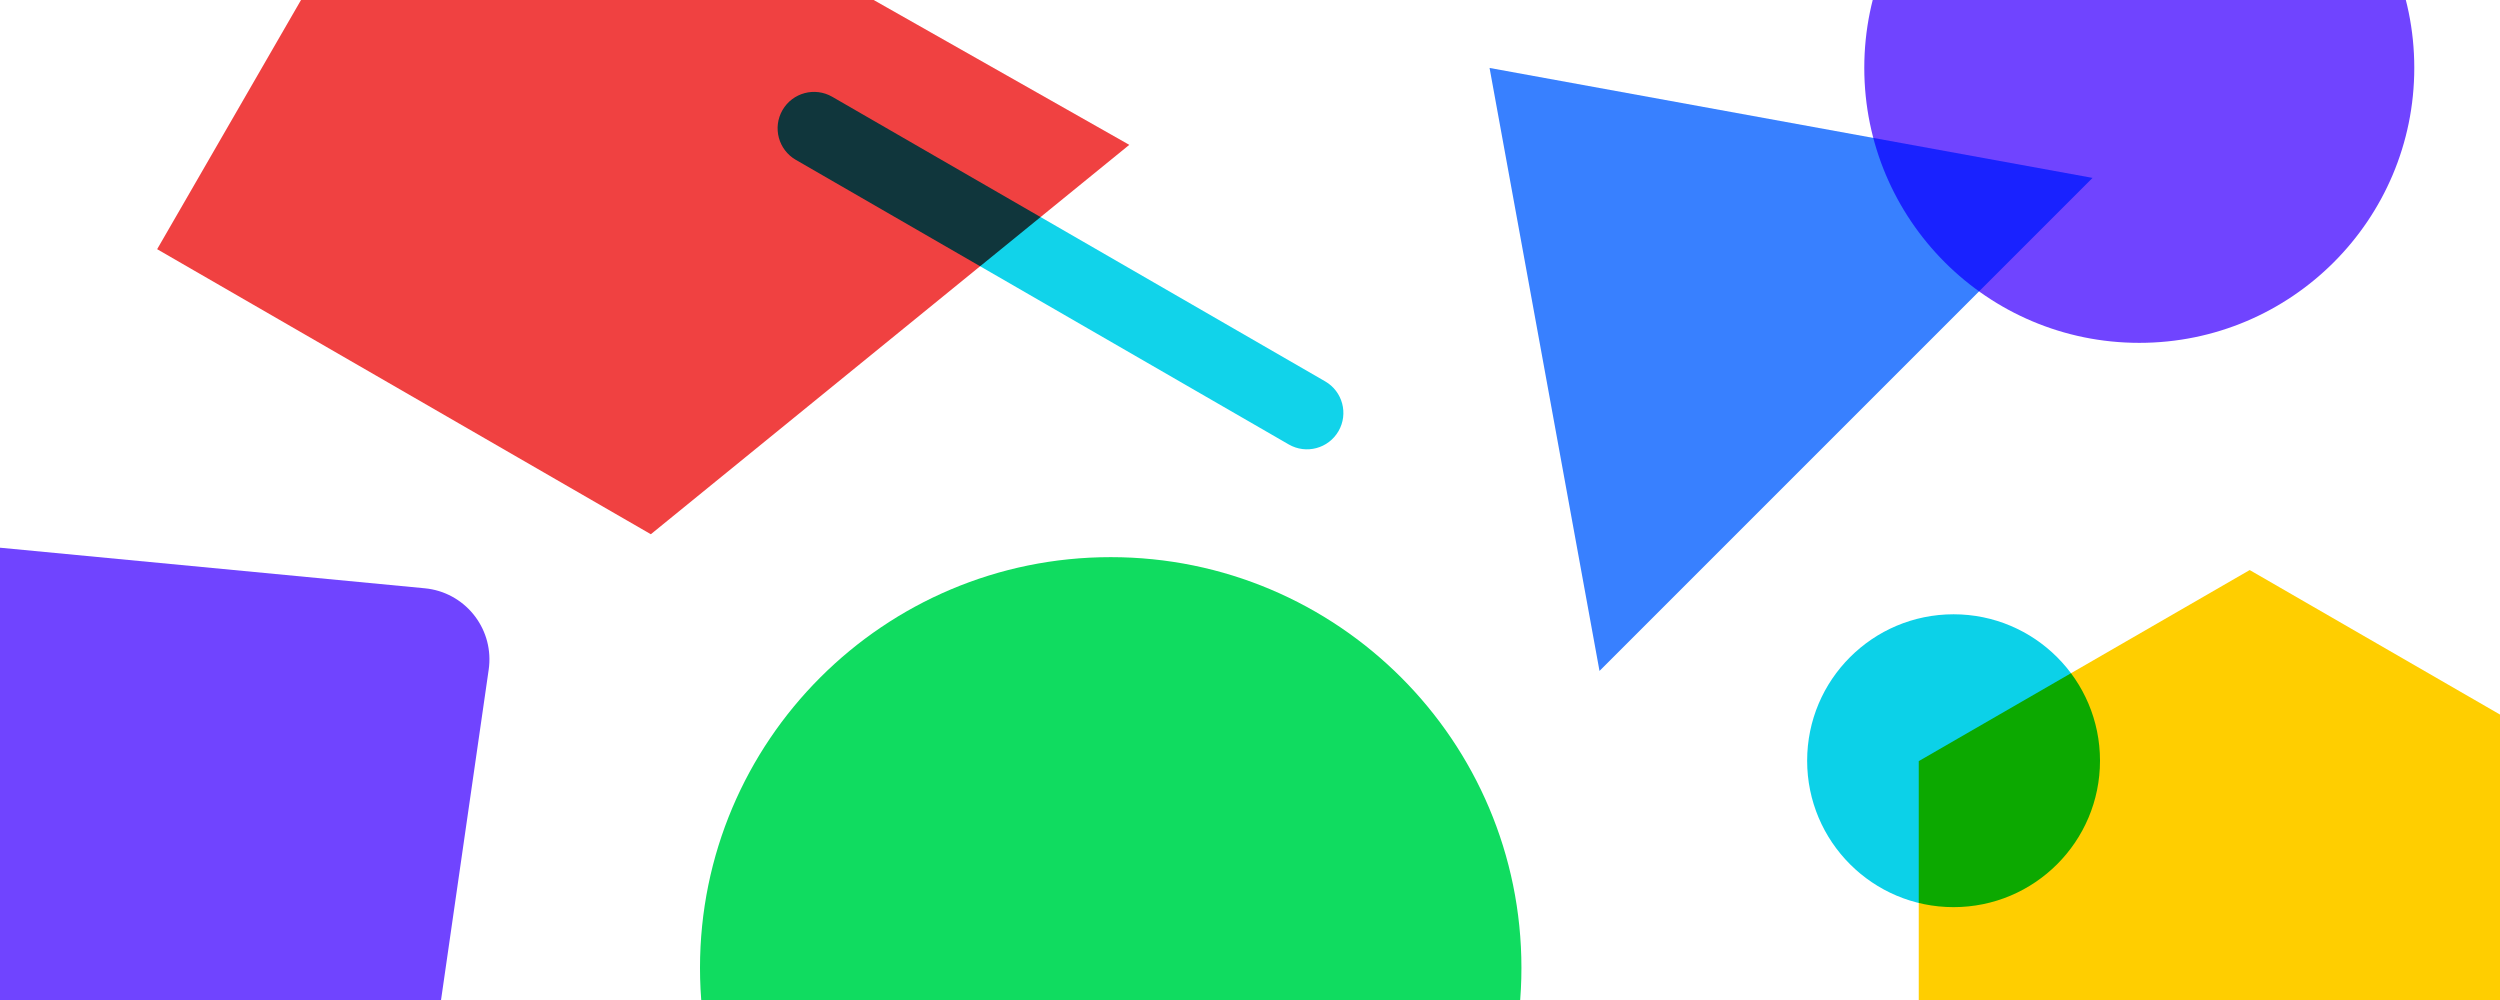
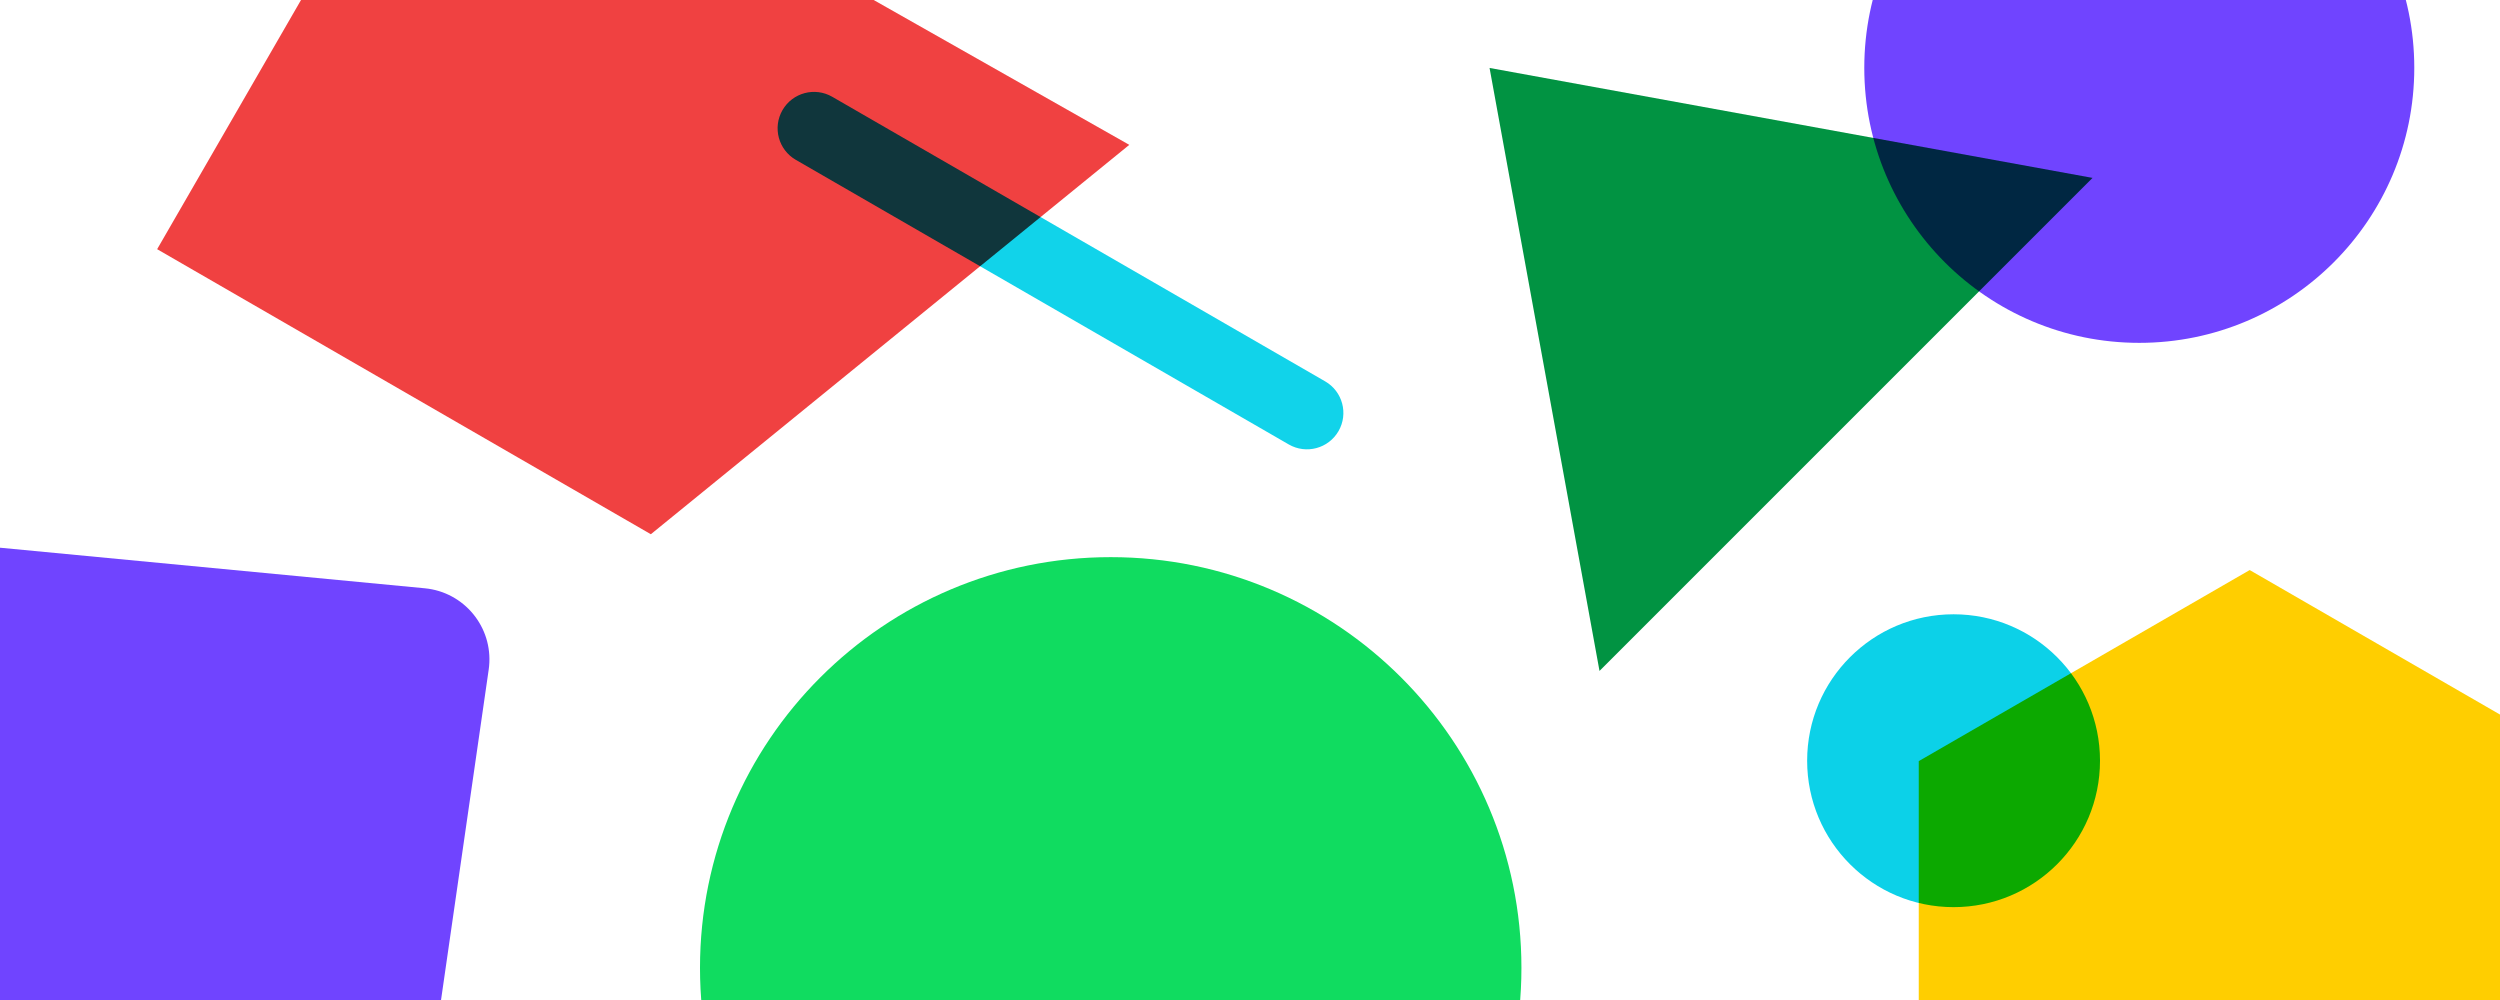
<svg xmlns="http://www.w3.org/2000/svg" width="350" height="140" style="background:#f6f7f9">
  <g fill="none" fill-rule="evenodd">
    <path fill="#F04141" style="mix-blend-mode:multiply" d="M61.905-34.23l96.194 54.51-66.982 54.512L22 34.887z" />
    <circle fill="#10DC60" style="mix-blend-mode:multiply" cx="155.5" cy="135.5" r="57.5" />
-     <path fill="#3880FF" style="mix-blend-mode:multiply" d="M208.538 9.513l84.417 15.392L223.93 93.93z" />
+     <path fill="#019342" style="mix-blend-mode:multiply" d="M208.538 9.513l84.417 15.392L223.93 93.93z" />
    <path fill="#FFCE00" style="mix-blend-mode:multiply" d="M268.625 106.557l46.332-26.75 46.332 26.75v53.5l-46.332 26.75-46.332-26.75z" />
    <circle fill="#7044FF" style="mix-blend-mode:multiply" cx="299.5" cy="9.5" r="38.5" />
    <rect fill="#11D3EA" style="mix-blend-mode:multiply" transform="rotate(-60 148.47 37.886)" x="143.372" y="-7.056" width="10.196" height="89.884" rx="5.098" />
    <path d="M-25.389 74.253l84.86 8.107c5.498.525 9.53 5.407 9.004 10.905a10 10 0 0 1-.057.477l-12.36 85.671a10.002 10.002 0 0 1-11.634 8.42l-86.351-15.226c-5.44-.959-9.07-6.145-8.112-11.584l13.851-78.551a10 10 0 0 1 10.799-8.219z" fill="#7044FF" style="mix-blend-mode:multiply" />
    <circle fill="#0CD1E8" style="mix-blend-mode:multiply" cx="273.5" cy="106.5" r="20.5" />
  </g>
</svg>
